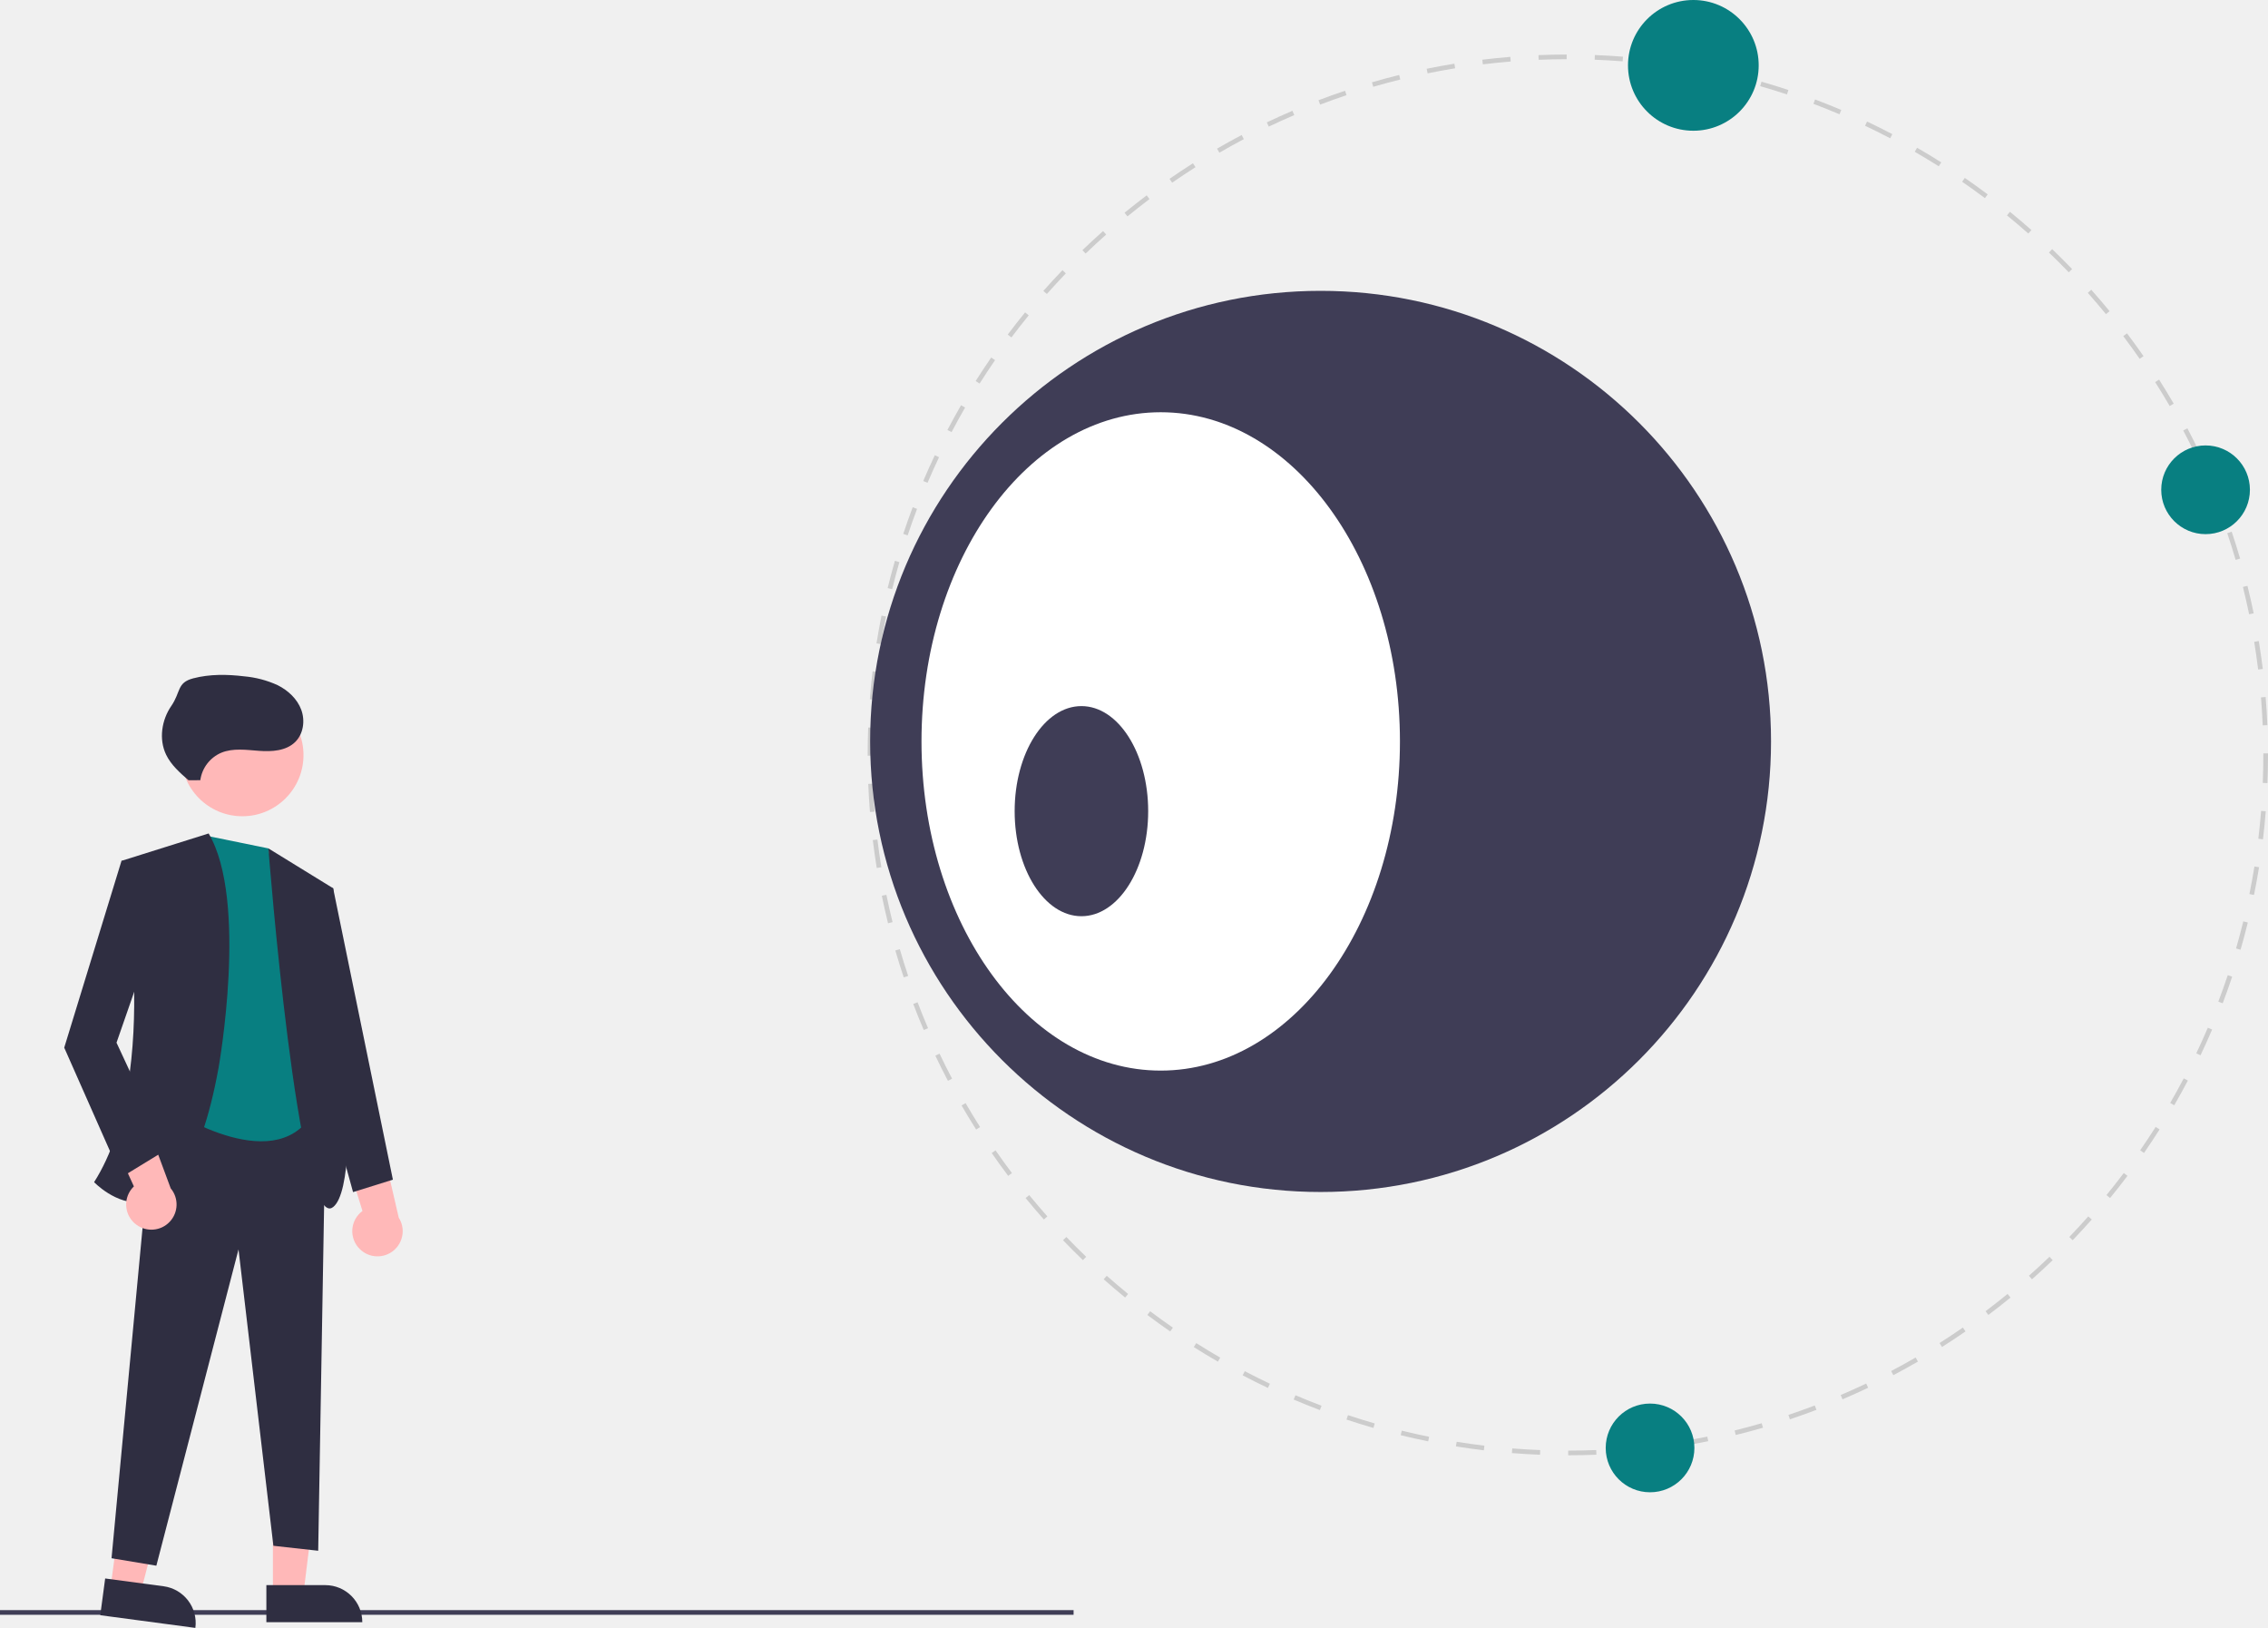
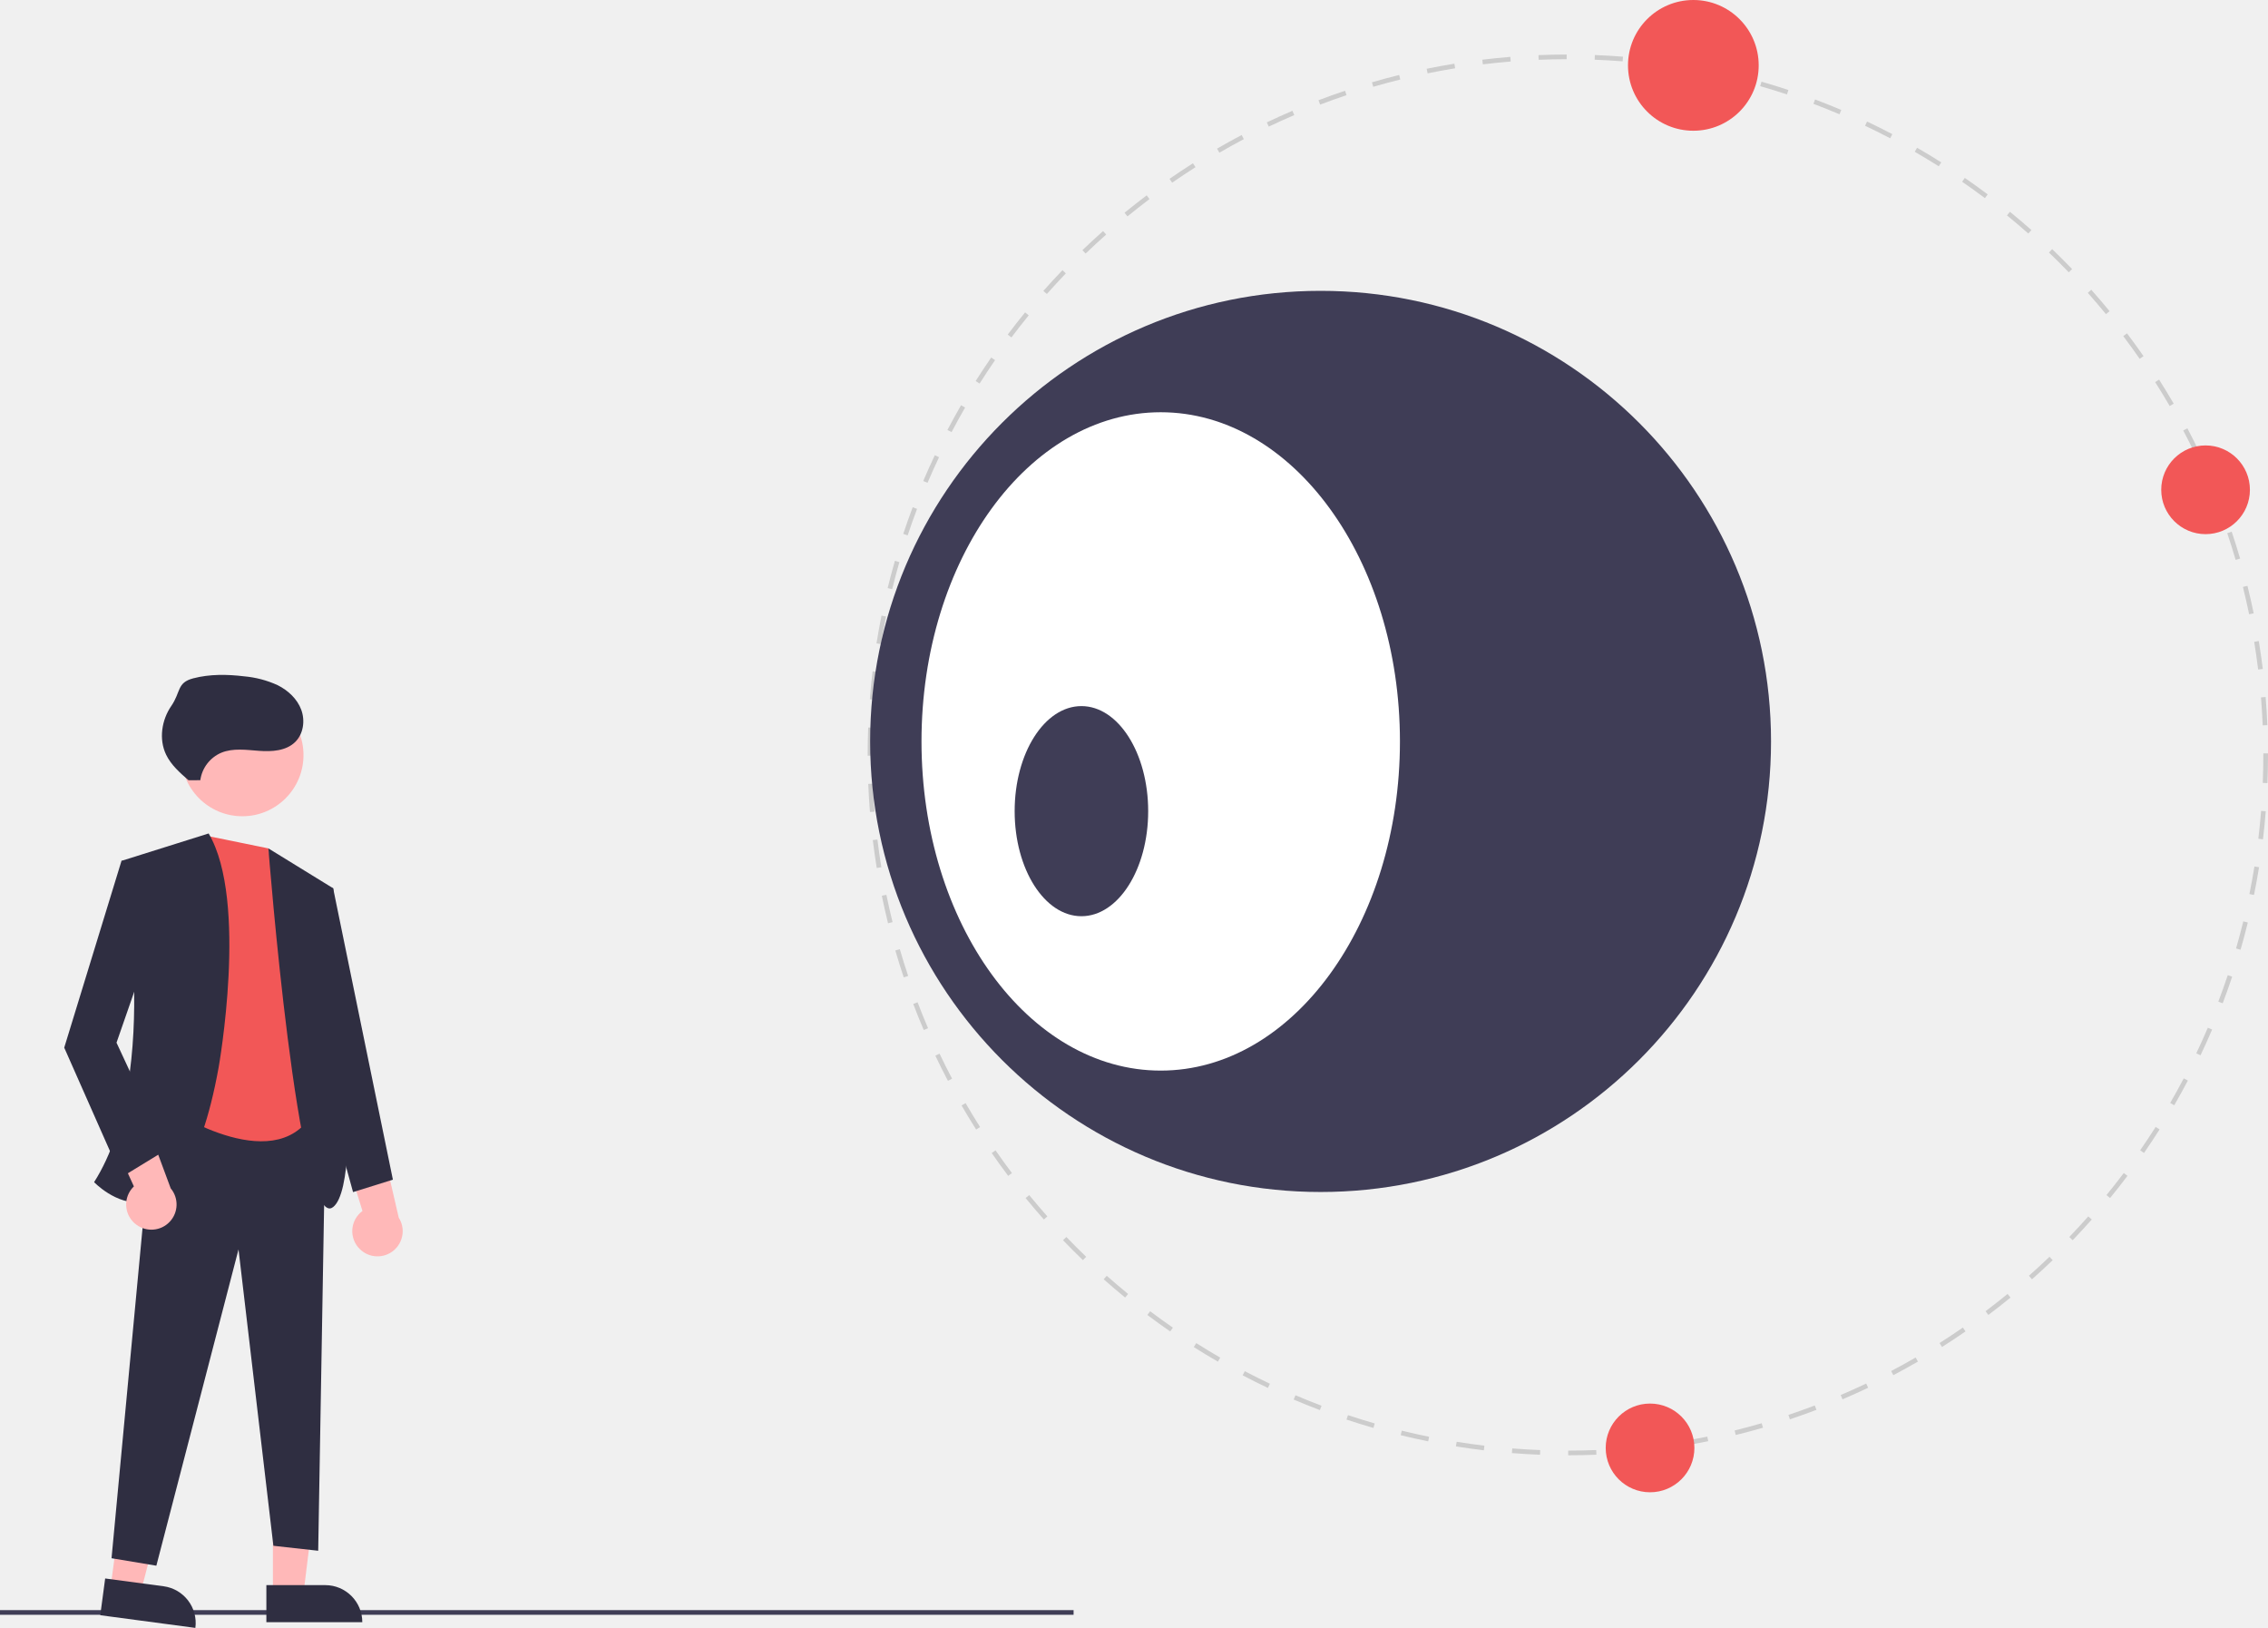
<svg xmlns="http://www.w3.org/2000/svg" data-name="Layer 1" width="910.888" height="653.614" viewBox="0 0 910.888 653.614">
  <rect y="646.476" width="431.182" height="1.875" fill="#3f3d56" />
  <polygon points="109.607 639.942 121.866 639.942 127.699 592.654 109.605 592.654 109.607 639.942" fill="#ffb8b8" />
  <path d="M251.536,759.631h38.531a0,0,0,0,1,0,0V774.518a0,0,0,0,1,0,0H266.423a14.887,14.887,0,0,1-14.887-14.887v0A0,0,0,0,1,251.536,759.631Z" transform="translate(397.0813 1410.944) rotate(179.9974)" fill="#2f2e41" />
  <polygon points="44.379 637.585 56.532 639.205 68.564 593.103 50.629 590.712 44.379 637.585" fill="#ffb8b8" />
  <path d="M185.642,759.439h38.531a0,0,0,0,1,0,0v14.887a0,0,0,0,1,0,0H200.528a14.887,14.887,0,0,1-14.887-14.887v0a0,0,0,0,1,0,0Z" transform="translate(162.1087 1430.927) rotate(-172.4055)" fill="#2f2e41" />
  <polygon points="61.796 444.64 130.796 447.64 127.796 622.64 109.796 620.64 95.796 501.64 62.796 628.64 44.796 625.64 61.796 444.64" fill="#2f2e41" />
-   <path d="M252.352,463.832l-24-4.903-15,109.903s44,29,58-1Z" transform="translate(-144.556 -123.1929)" fill="#087f81" />
+   <path d="M252.352,463.832l-24-4.903-15,109.903s44,29,58-1Z" transform="translate(-144.556 -123.1929)" fill="#f25757" />
  <circle cx="97.328" cy="303.171" r="24.561" fill="#ffb8b8" />
  <path d="M228.352,457.832l-35,11s17,85-11,129c0,0,35,37,50-46C232.352,551.832,244.352,484.832,228.352,457.832Z" transform="translate(-144.556 -123.1929)" fill="#2f2e41" />
  <path d="M252.352,463.832l26,16s14,117,0,128S252.352,463.832,252.352,463.832Z" transform="translate(-144.556 -123.1929)" fill="#2f2e41" />
  <path d="M289.162,624.8a10.056,10.056,0,0,1,.968-15.389l-10.571-34.136,17.833,5.18,7.304,31.622a10.11,10.11,0,0,1-15.534,12.723Z" transform="translate(-144.556 -123.1929)" fill="#ffb8b8" />
  <path d="M199.338,614.927a10.056,10.056,0,0,1-1.01-15.386l-14.853-32.502,18.349,2.854,11.292,30.426a10.11,10.11,0,0,1-13.778,14.607Z" transform="translate(-144.556 -123.1929)" fill="#ffb8b8" />
  <polygon points="57.796 346.64 48.796 345.64 25.796 420.64 48.796 472.64 66.796 461.64 46.796 418.64 62.796 372.64 57.796 346.64" fill="#2f2e41" />
  <polygon points="128.796 355.64 133.796 356.64 157.796 473.64 141.796 478.64 122.796 409.64 128.796 355.64" fill="#2f2e41" />
  <path d="M225.007,436.449a14.063,14.063,0,0,1,8.444-11.037c4.728-1.938,10.061-1.12,15.157-.749s10.77.049,14.448-3.499c3.36-3.241,4.115-8.618,2.493-12.995s-5.296-7.775-9.469-9.866a40.791,40.791,0,0,0-13.471-3.56c-6.811-.823-13.805-.928-20.443.804s-4.927,5.444-8.817,11.095-5.055,13.35-2.09,19.536c1.985,4.139,5.541,7.273,9.004,10.286" transform="translate(-144.556 -123.1929)" fill="#2f2e41" />
  <path d="M774.394,707.498l-0-1.875c3.727-.001,7.511-.078,11.247-.227l.075,1.873C781.955,707.421,778.146,707.498,774.394,707.498Zm-11.319-.217c-3.748-.146-7.55-.371-11.301-.666l.147-1.869c3.727.295,7.504.517,11.227.663Zm33.942-.691-.149-1.869c3.72-.297,7.485-.676,11.19-1.123l.225,1.862c-3.73.45-7.52.83-11.266,1.13Zm-56.51-1.093c-3.738-.448-7.51-.976-11.213-1.57l.297-1.851c3.678.59,7.425,1.115,11.138,1.559Zm78.986-1.62-.299-1.851c3.677-.594,7.399-1.274,11.064-2.019l.373,1.836c-3.689.752-7.437,1.435-11.138,2.034Zm-101.339-1.971c-3.689-.747-7.407-1.579-11.05-2.471l.446-1.822c3.619.887,7.312,1.713,10.976,2.454Zm123.525-2.547-.449-1.82c3.63-.893,7.285-1.872,10.864-2.909l.522,1.801C849.012,697.476,845.333,698.461,841.679,699.36Zm-145.516-2.84c-3.615-1.044-7.253-2.173-10.813-3.358l.592-1.779c3.537,1.177,7.151,2.299,10.741,3.336ZM863.425,693.061l-.594-1.778c3.539-1.183,7.102-2.454,10.593-3.781l.666,1.752C870.576,690.59,866.988,691.871,863.425,693.061Zm-188.773-3.705c-3.517-1.333-7.059-2.757-10.53-4.235l.735-1.725c3.447,1.468,6.966,2.883,10.46,4.206Zm209.911-4.323-.736-1.725c3.427-1.464,6.868-3.015,10.227-4.613l.806,1.693C891.477,681.997,888.012,683.559,884.562,685.033ZM653.775,680.464c-3.405-1.617-6.819-3.323-10.147-5.072l.872-1.659c3.305,1.736,6.696,3.432,10.078,5.037Zm251.188-5.132-.873-1.659c3.302-1.737,6.609-3.564,9.829-5.426l.939,1.622c-3.242,1.876-6.572,3.714-9.895,5.463Zm-271.265-5.417c-3.267-1.888-6.53-3.864-9.698-5.871l1.003-1.584c3.147,1.994,6.388,3.956,9.633,5.833Zm290.831-5.904-1.003-1.584c3.143-1.991,6.294-4.077,9.367-6.202l1.065,1.542c-3.093,2.139-6.266,4.24-9.429,6.244ZM614.548,657.789c-3.1-2.142-6.192-4.372-9.191-6.628l1.127-1.498c2.979,2.241,6.051,4.456,9.13,6.584Zm328.586-6.64-1.128-1.498c2.972-2.235,5.948-4.569,8.845-6.936l1.186,1.452c-2.917,2.383-5.913,4.732-8.904,6.982Zm-346.693-6.98c-2.91-2.378-5.813-4.848-8.626-7.341l1.243-1.402c2.795,2.476,5.678,4.93,8.569,7.292Zm364.216-7.337-1.243-1.402c2.793-2.475,5.574-5.041,8.265-7.625l1.298,1.353c-2.709,2.601-5.508,5.183-8.32,7.675ZM579.491,629.149c-2.704-2.598-5.399-5.291-8.008-8.004l1.351-1.3c2.592,2.696,5.269,5.371,7.956,7.951Zm397.494-7.997-1.351-1.3c2.584-2.688,5.152-5.468,7.632-8.264l1.402,1.245C982.172,615.647,979.587,618.446,976.986,621.152Zm-413.182-8.323c-2.499-2.818-4.969-5.717-7.34-8.617l1.452-1.186c2.355,2.881,4.808,5.761,7.291,8.558Zm428.212-8.618-1.452-1.186c2.369-2.896,4.707-5.875,6.95-8.853L999.011,595.3C996.753,598.298,994.399,601.296,992.015,604.211Zm-442.539-8.898c-2.259-3-4.488-6.085-6.623-9.17l1.542-1.067c2.121,3.066,4.335,6.13,6.579,9.11Zm456.168-9.201-1.542-1.065c2.129-3.079,4.222-6.237,6.218-9.386l1.584,1.003C1009.895,579.834,1007.788,583.013,1005.644,586.112Zm-469.04-9.396c-2.009-3.167-3.981-6.42-5.863-9.667l1.622-.939c1.869,3.226,3.829,6.456,5.824,9.602Zm481.178-9.748-1.622-.939c1.877-3.243,3.708-6.561,5.445-9.861l1.659.873c-1.748,3.322-3.592,6.662-5.481,9.927ZM525.273,557.155c-1.747-3.316-3.45-6.715-5.063-10.102l1.693-.806c1.602,3.364,3.294,6.74,5.029,10.034Zm503.068-10.257-1.693-.806c1.605-3.376,3.164-6.832,4.632-10.274l1.725.736C1031.526,540.019,1029.957,543.499,1028.341,546.898Zm-512.781-10.138c-1.476-3.453-2.899-6.975-4.229-10.47l1.752-.666c1.321,3.47,2.734,6.97,4.2,10.399Zm521.686-10.735-1.753-.665c1.329-3.507,2.603-7.081,3.785-10.623l1.778.593C1039.867,518.897,1038.585,522.495,1037.246,526.026ZM507.52,515.628c-1.194-3.564-2.33-7.2-3.376-10.808l1.801-.522c1.04,3.583,2.168,7.195,3.354,10.735Zm536.901-11.11-1.801-.52c1.034-3.577,2.011-7.232,2.904-10.866l1.82.447C1046.445,497.237,1045.462,500.918,1044.421,504.518Zm-543.212-10.634c-.901-3.651-1.738-7.366-2.489-11.045l1.837-.375c.746,3.654,1.578,7.346,2.472,10.972Zm548.611-11.352-1.838-.373c.741-3.651,1.419-7.374,2.014-11.064l1.851.298C1051.248,475.107,1050.566,478.855,1049.82,482.532ZM496.68,471.701c-.601-3.701-1.136-7.472-1.589-11.21l1.861-.225c.45,3.713.981,7.459,1.579,11.135Zm556.743-11.523-1.862-.223c.446-3.711.822-7.476,1.117-11.19l1.869.148c-.298,3.739-.676,7.529-1.124,11.265ZM493.955,449.228c-.303-3.744-.533-7.547-.686-11.302l1.873-.076c.151,3.73.381,7.508.681,11.227Zm561.266-11.615-1.873-.074c.146-3.736.221-7.519.221-11.245l-.001-.621h1.875l.001.617c0,3.754-.075,7.562-.223,11.323ZM494.907,426.604h-1.875l0-.315c0-3.657.071-7.361.211-11.003l1.873.072c-.139,3.619-.21,7.298-.21,10.935Zm558.414-12.174c-.155-3.722-.387-7.5-.693-11.226l1.869-.153c.307,3.752.541,7.554.697,11.301ZM495.774,404.131l-1.869-.146c.295-3.754.669-7.545,1.112-11.267l1.862.222C496.439,396.637,496.067,400.403,495.774,404.131Zm555.714-12.116c-.452-3.697-.987-7.443-1.591-11.133l1.851-.303c.607,3.715,1.146,7.486,1.6,11.208ZM498.431,381.8l-1.851-.297c.594-3.712,1.272-7.461,2.016-11.142l1.837.371C499.695,374.389,499.022,378.113,498.431,381.8Zm549.426-11.978c-.752-3.663-1.588-7.353-2.484-10.969l1.82-.451c.903,3.64,1.744,7.355,2.501,11.043Zm-544.977-10.066-1.821-.445c.892-3.649,1.871-7.33,2.911-10.943l1.801.519c-1.033,3.589-2.006,7.246-2.891,10.87Zm539.566-11.762c-1.044-3.58-2.175-7.191-3.365-10.731l1.778-.597c1.197,3.564,2.337,7.199,3.387,10.804ZM509.101,338.144l-1.779-.591c1.186-3.57,2.464-7.169,3.798-10.699l1.754.663C511.549,331.023,510.279,334.598,509.101,338.144Zm526.182-11.467c-1.332-3.487-2.749-6.984-4.212-10.395l1.723-.739c1.473,3.434,2.9,6.954,4.241,10.465Zm-518.207-9.623-1.726-.734c1.473-3.463,3.039-6.945,4.652-10.348l1.694.803C520.093,310.154,518.539,313.613,517.075,317.054Zm509.366-10.993c-1.605-3.36-3.3-6.734-5.039-10.028l1.657-.876c1.752,3.316,3.459,6.713,5.074,10.097Zm-499.713-9.368-1.661-.871c1.747-3.331,3.588-6.673,5.471-9.934l1.624.937c-1.87,3.239-3.699,6.559-5.434,9.867ZM1015.959,286.212c-1.875-3.227-3.837-6.456-5.835-9.597l1.582-1.006c2.011,3.162,3.987,6.413,5.874,9.661Zm-477.969-9.023-1.585-1.002c2.011-3.18,4.114-6.361,6.25-9.455l1.542,1.065c-2.122,3.074-4.21,6.234-6.208,9.393Zm465.917-9.931c-2.126-3.064-4.344-6.127-6.589-9.102l1.496-1.13c2.261,2.995,4.493,6.078,6.633,9.163Zm-453.129-8.595-1.498-1.126c2.259-3.007,4.609-6.008,6.985-8.919l1.453,1.185c-2.36,2.892-4.695,5.873-6.94,8.86Zm439.589-9.34c-2.364-2.885-4.821-5.761-7.3-8.55l1.401-1.246c2.496,2.807,4.969,5.703,7.35,8.607ZM565.005,241.229l-1.403-1.242c2.489-2.812,5.071-5.614,7.674-8.328l1.353,1.298c-2.586,2.696-5.151,5.479-7.624,8.272Zm410.424-8.71c-2.594-2.692-5.274-5.364-7.965-7.942l1.297-1.354c2.709,2.596,5.406,5.286,8.017,7.995Zm-394.854-7.522-1.3-1.351c2.705-2.603,5.502-5.188,8.312-7.684l1.245,1.401c-2.792,2.48-5.57,5.048-8.257,7.634Zm378.613-8.039c-2.801-2.477-5.687-4.927-8.577-7.283l1.185-1.453c2.909,2.372,5.815,4.838,8.634,7.332Zm-361.801-6.89-1.188-1.45c2.909-2.382,5.902-4.734,8.896-6.992l1.129,1.497c-2.975,2.242-5.948,4.579-8.837,6.945Zm344.359-7.327c-2.991-2.245-6.065-4.457-9.136-6.575l1.064-1.543c3.092,2.132,6.187,4.359,9.199,6.619Zm-326.415-6.204-1.068-1.541c3.09-2.142,6.261-4.246,9.423-6.254l1.005,1.583c-3.142,1.995-6.291,4.084-9.36,6.212Zm307.882-6.575c-3.161-1.996-6.404-3.955-9.641-5.821l.937-1.624c3.257,1.878,6.522,3.85,9.705,5.86Zm-288.922-5.465-.941-1.622c3.241-1.88,6.569-3.721,9.889-5.473l.875,1.658c-3.299,1.74-6.604,3.569-9.823,5.437Zm269.413-5.785c-3.311-1.735-6.703-3.426-10.084-5.026l.802-1.694c3.403,1.611,6.82,3.314,10.152,5.06ZM654.144,174.025l-.807-1.693c3.38-1.612,6.843-3.178,10.292-4.655l.738,1.723c-3.425,1.467-6.865,3.023-10.223,4.624Zm229.192-4.955c-3.446-1.463-6.966-2.874-10.465-4.195l.663-1.754c3.521,1.33,7.067,2.751,10.534,4.224ZM674.765,165.194l-.668-1.752c3.508-1.337,7.094-2.622,10.66-3.818l.596,1.778c-3.541,1.188-7.103,2.464-10.588,3.792Zm187.477-4.087c-3.543-1.175-7.157-2.293-10.745-3.323l.518-1.801c3.611,1.037,7.25,2.163,10.816,3.345Zm-166.155-3.066-.524-1.8c3.605-1.049,7.284-2.039,10.934-2.942l.45,1.82c-3.626.897-7.28,1.88-10.861,2.921Zm144.539-3.142c-3.619-.883-7.313-1.704-10.979-2.442l.37-1.838c3.69.742,7.409,1.57,11.053,2.458Zm-122.709-2.257-.376-1.836c3.675-.752,7.422-1.441,11.136-2.046l.302,1.85C725.289,151.212,721.568,151.896,717.917,152.643Zm100.662-2.18c-3.687-.588-7.435-1.109-11.14-1.547l.221-1.862c3.73.442,7.503.966,11.214,1.558Zm-78.467-1.437-.227-1.861c3.729-.454,7.519-.839,11.264-1.143l.152,1.868c-3.72.303-7.485.684-11.189,1.136Zm56.134-1.209c-3.716-.29-7.494-.508-11.228-.65l.071-1.874c3.759.143,7.561.363,11.302.654Zm-33.719-.614-.077-1.873c3.748-.155,7.557-.236,11.32-.243l.003,1.875c-3.737.006-7.521.087-11.245.241Z" transform="translate(-144.556 -123.1929)" fill="#ccc" />
  <circle cx="530.383" cy="297.685" r="180.909" fill="#3f3d56" />
  <ellipse cx="466.175" cy="297.685" rx="96.079" ry="132.167" fill="#fff" />
  <ellipse cx="434.326" cy="325.685" rx="26.814" ry="42.181" fill="#3f3d56" />
-   <circle cx="885.817" cy="196.655" r="17.81" fill="#087f81" />
-   <circle cx="680.092" cy="26.246" r="26.246" fill="#087f81" />
-   <circle cx="662.704" cy="581.351" r="17.81" fill="#087f81" />
+   <circle cx="885.817" cy="196.655" r="17.81" fill="#f25757" />
+   <circle cx="680.092" cy="26.246" r="26.246" fill="#f25757" />
+   <circle cx="662.704" cy="581.351" r="17.81" fill="#f25757" />
</svg>
